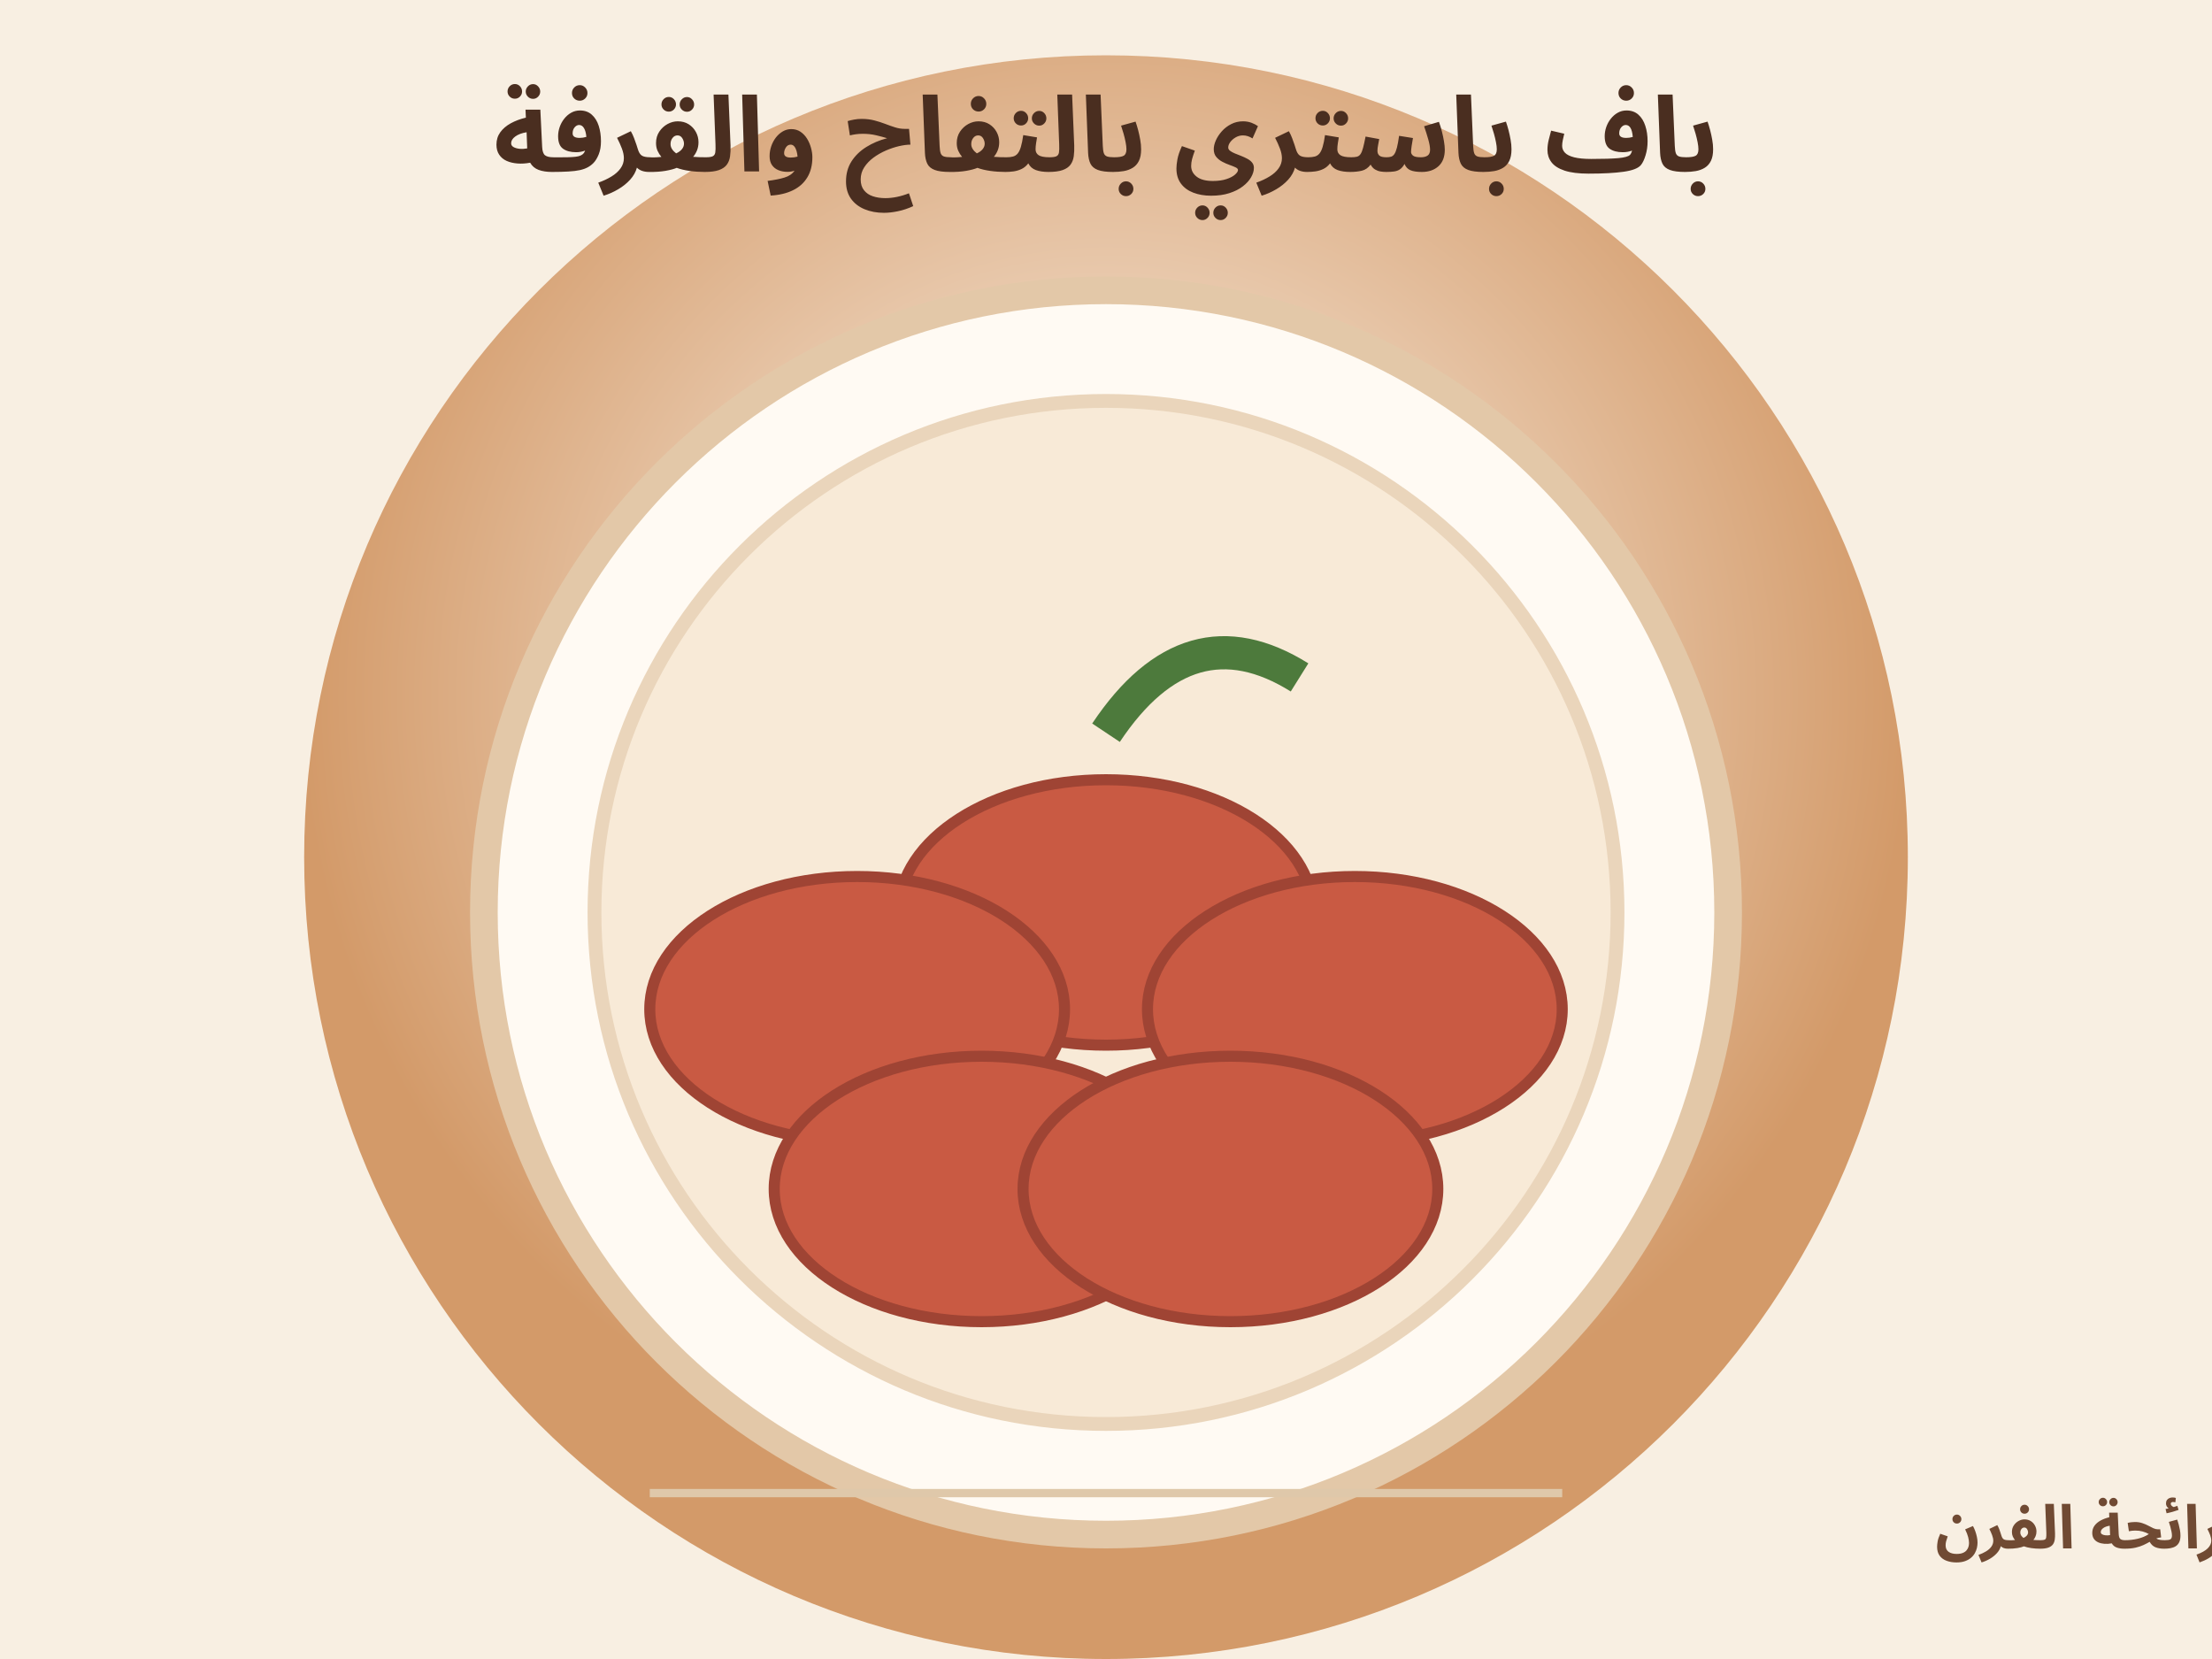
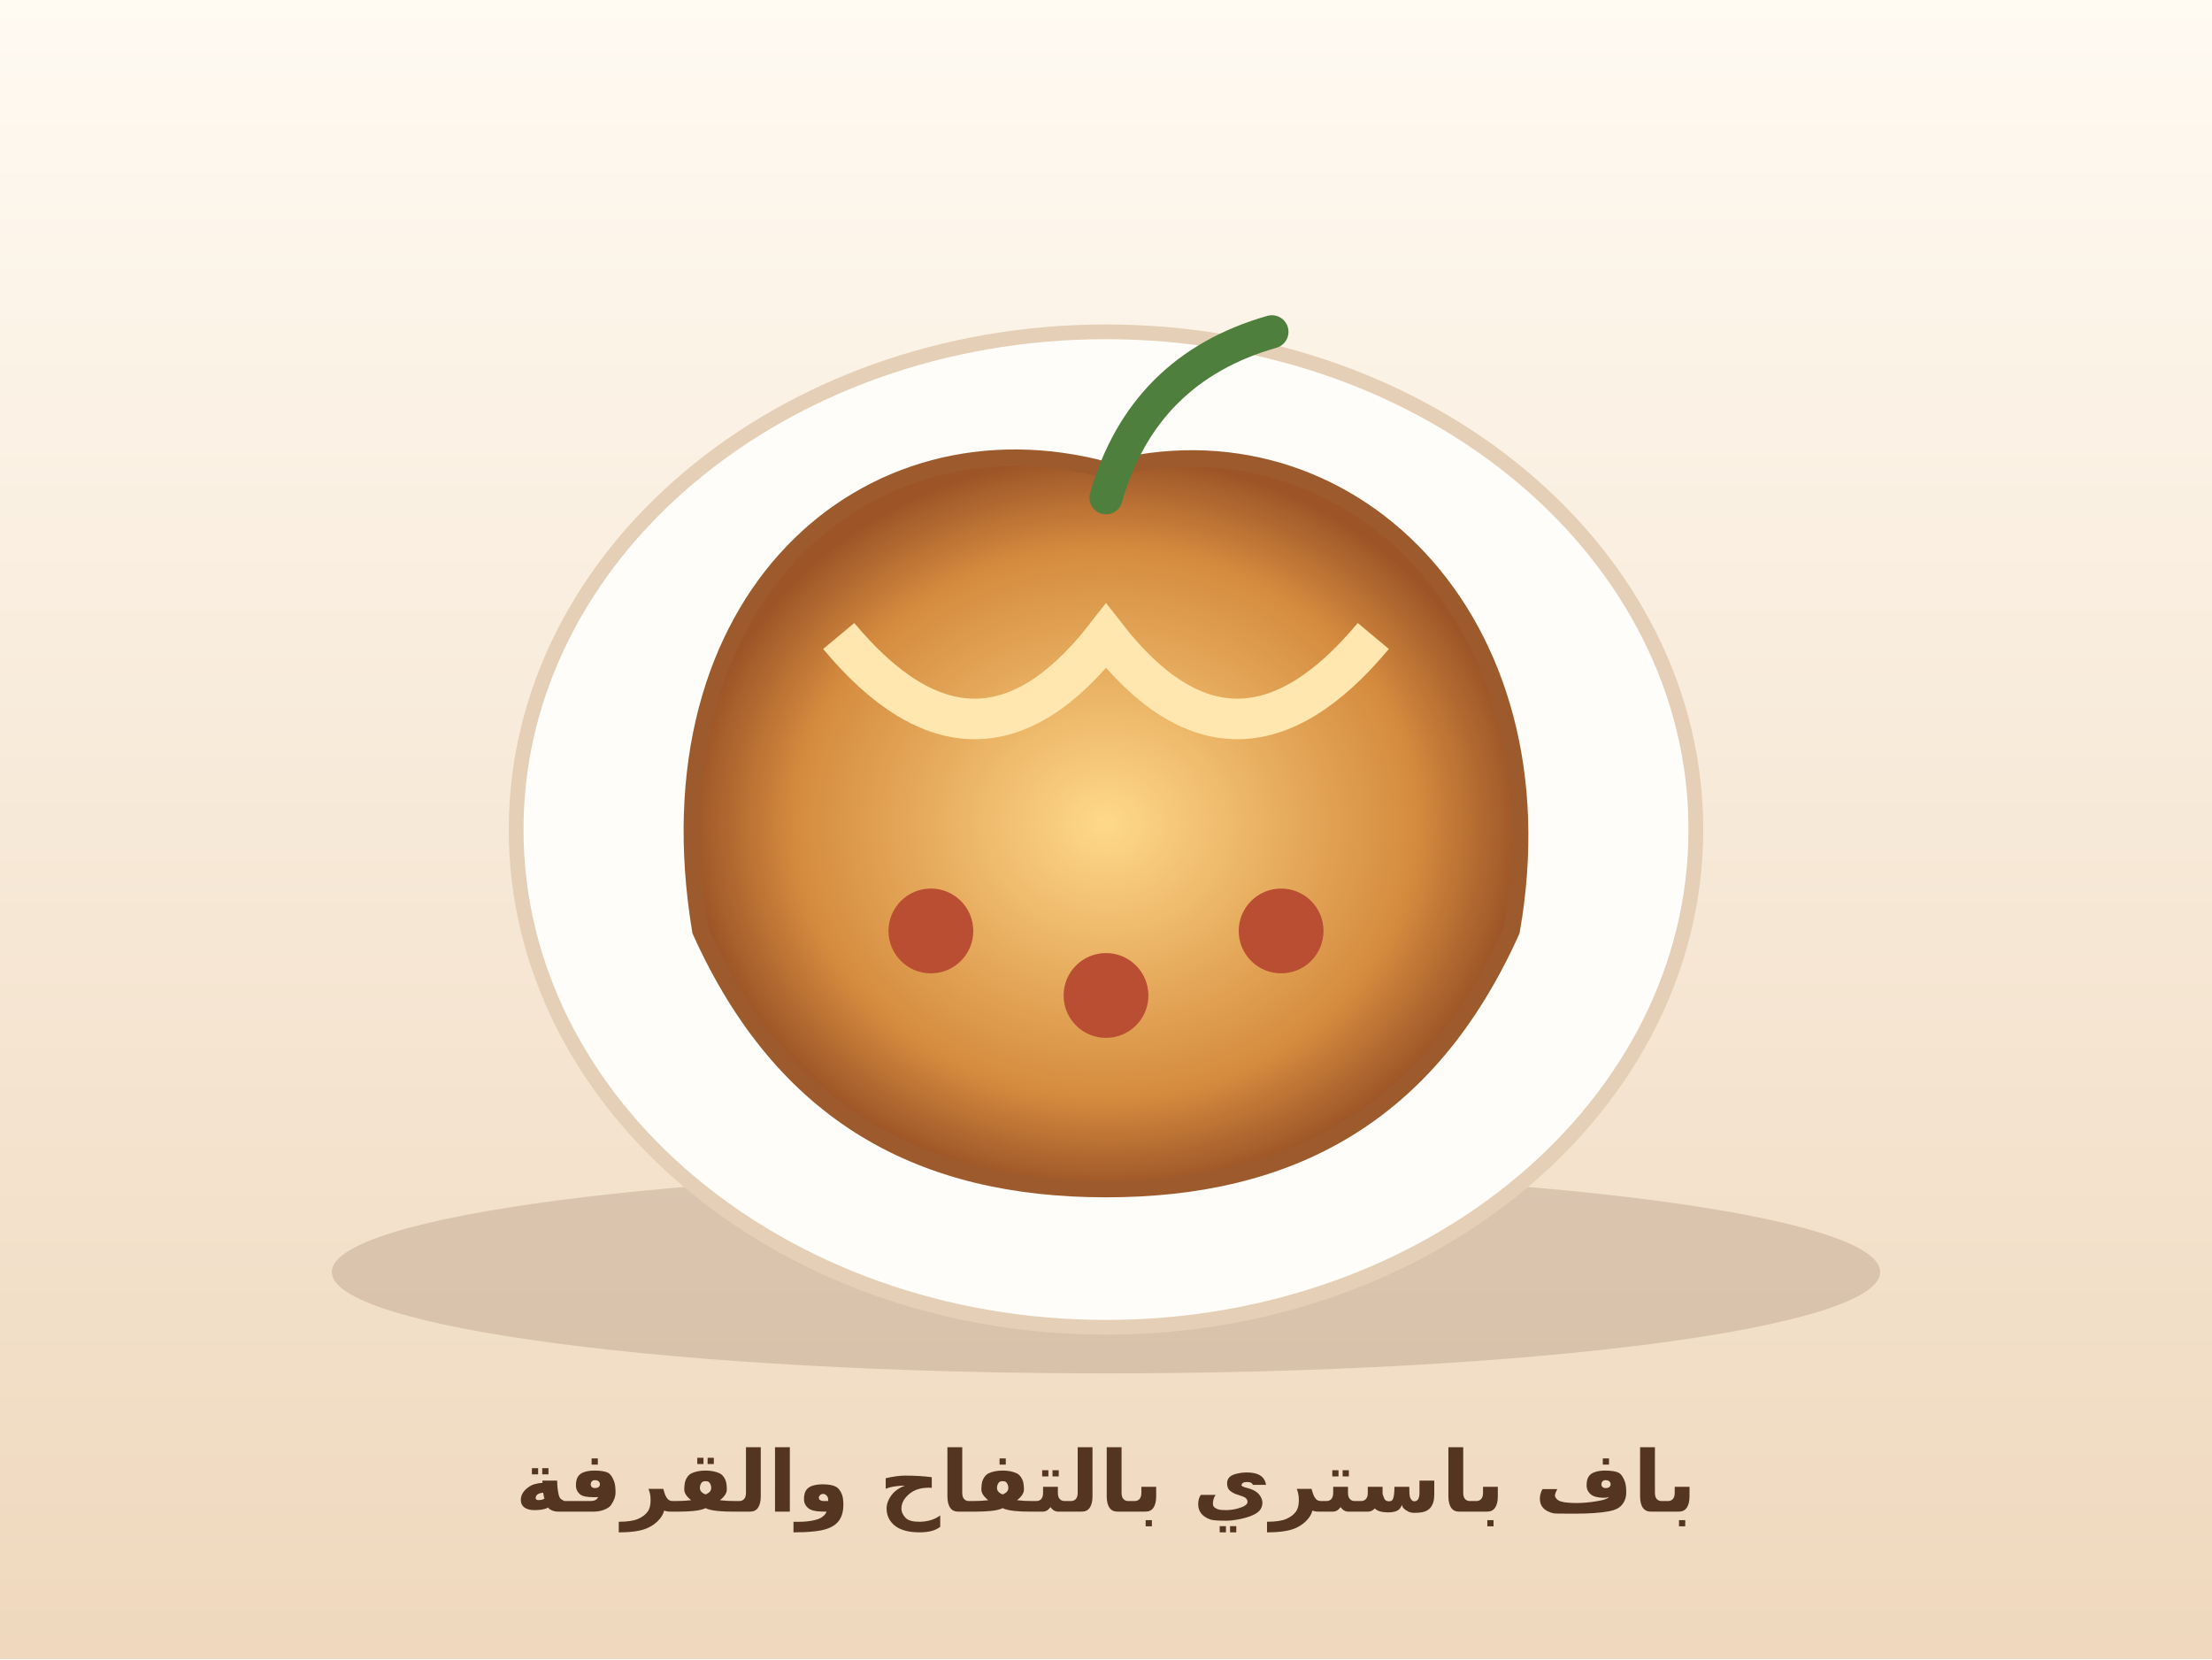
- <svg xmlns="http://www.w3.org/2000/svg" width="800" height="600" viewBox="0 0 800 600">
+ <svg xmlns="http://www.w3.org/2000/svg" viewBox="0 0 1200 900">
  <defs>
-     <radialGradient id="g" cx="50%" cy="40%">
-       <stop offset="0" stop-color="#fffaf3" />
-       <stop offset="1" stop-color="#d39a69" />
+     <linearGradient id="b" x2="0" y2="1">
+       <stop stop-color="#fffaf2" />
+       <stop offset="1" stop-color="#efd8bd" />
+     </linearGradient>
+     <radialGradient id="p">
+       <stop stop-color="#ffd98a" />
+       <stop offset=".75" stop-color="#d58b3e" />
+       <stop offset="1" stop-color="#9d5528" />
    </radialGradient>
  </defs>
-   <rect width="800" height="600" fill="#f8efe2" />
-   <circle cx="400" cy="310" r="290" fill="url(#g)" />
-   <circle cx="400" cy="330" r="225" fill="#fffaf3" stroke="#e3c8a8" stroke-width="10" />
-   <circle cx="400" cy="330" r="185" fill="#f8ead7" stroke="#ead5bb" stroke-width="5" />
-   <g fill="#c95a43" stroke="#9f4434" stroke-width="4">
-     <ellipse cx="400" cy="330" rx="75" ry="48" />
-     <ellipse cx="310" cy="365" rx="75" ry="48" />
-     <ellipse cx="490" cy="365" rx="75" ry="48" />
-     <ellipse cx="355" cy="430" rx="75" ry="48" />
-     <ellipse cx="445" cy="430" rx="75" ry="48" />
+   <rect width="1200" height="900" fill="url(#b)" />
+   <ellipse cx="600" cy="690" rx="420" ry="55" fill="#6b432d" opacity=".18" />
+   <ellipse cx="600" cy="450" rx="320" ry="270" fill="#fffdf9" stroke="#e5cfb6" stroke-width="8" />
+   <path d="M380 505c-30-180 90-285 220-250 130-35 250 80 220 250-45 100-120 140-220 140S425 605 380 505z" fill="url(#p)" stroke="#9d5b2d" stroke-width="9" />
+   <path d="M455 345q75 90 145 0q70 90 145 0" fill="none" stroke="#ffe7af" stroke-width="22" />
+   <g fill="#b94e32">
+     <circle cx="505" cy="505" r="23" />
+     <circle cx="600" cy="540" r="23" />
+     <circle cx="695" cy="505" r="23" />
  </g>
-   <path d="M400 265 Q430 220 470 245" fill="none" stroke="#4d7a3c" stroke-width="12" />
-   <text x="400" y="62" text-anchor="middle" direction="rtl" font-family="Noto Sans Arabic, Arial, sans-serif" font-size="38" font-weight="700" fill="#4a2e20">باف باستري بالتفاح والقرفة</text>
-   <line x1="235" y1="540" x2="565" y2="540" stroke="#dfc8aa" stroke-width="3" />
-   <text x="700" y="560" text-anchor="end" direction="rtl" font-family="Noto Sans Arabic, Arial, sans-serif" font-size="22" font-weight="600" fill="#704a33">رائحة الفرن</text>
+   <path d="M600 270q20-70 90-90" fill="none" stroke="#4f7f3d" stroke-width="18" stroke-linecap="round" />
+   <text x="600" y="820" text-anchor="middle" font-family="Arial,sans-serif" font-size="46" font-weight="700" fill="#543522">باف باستري بالتفاح والقرفة</text>
</svg>
